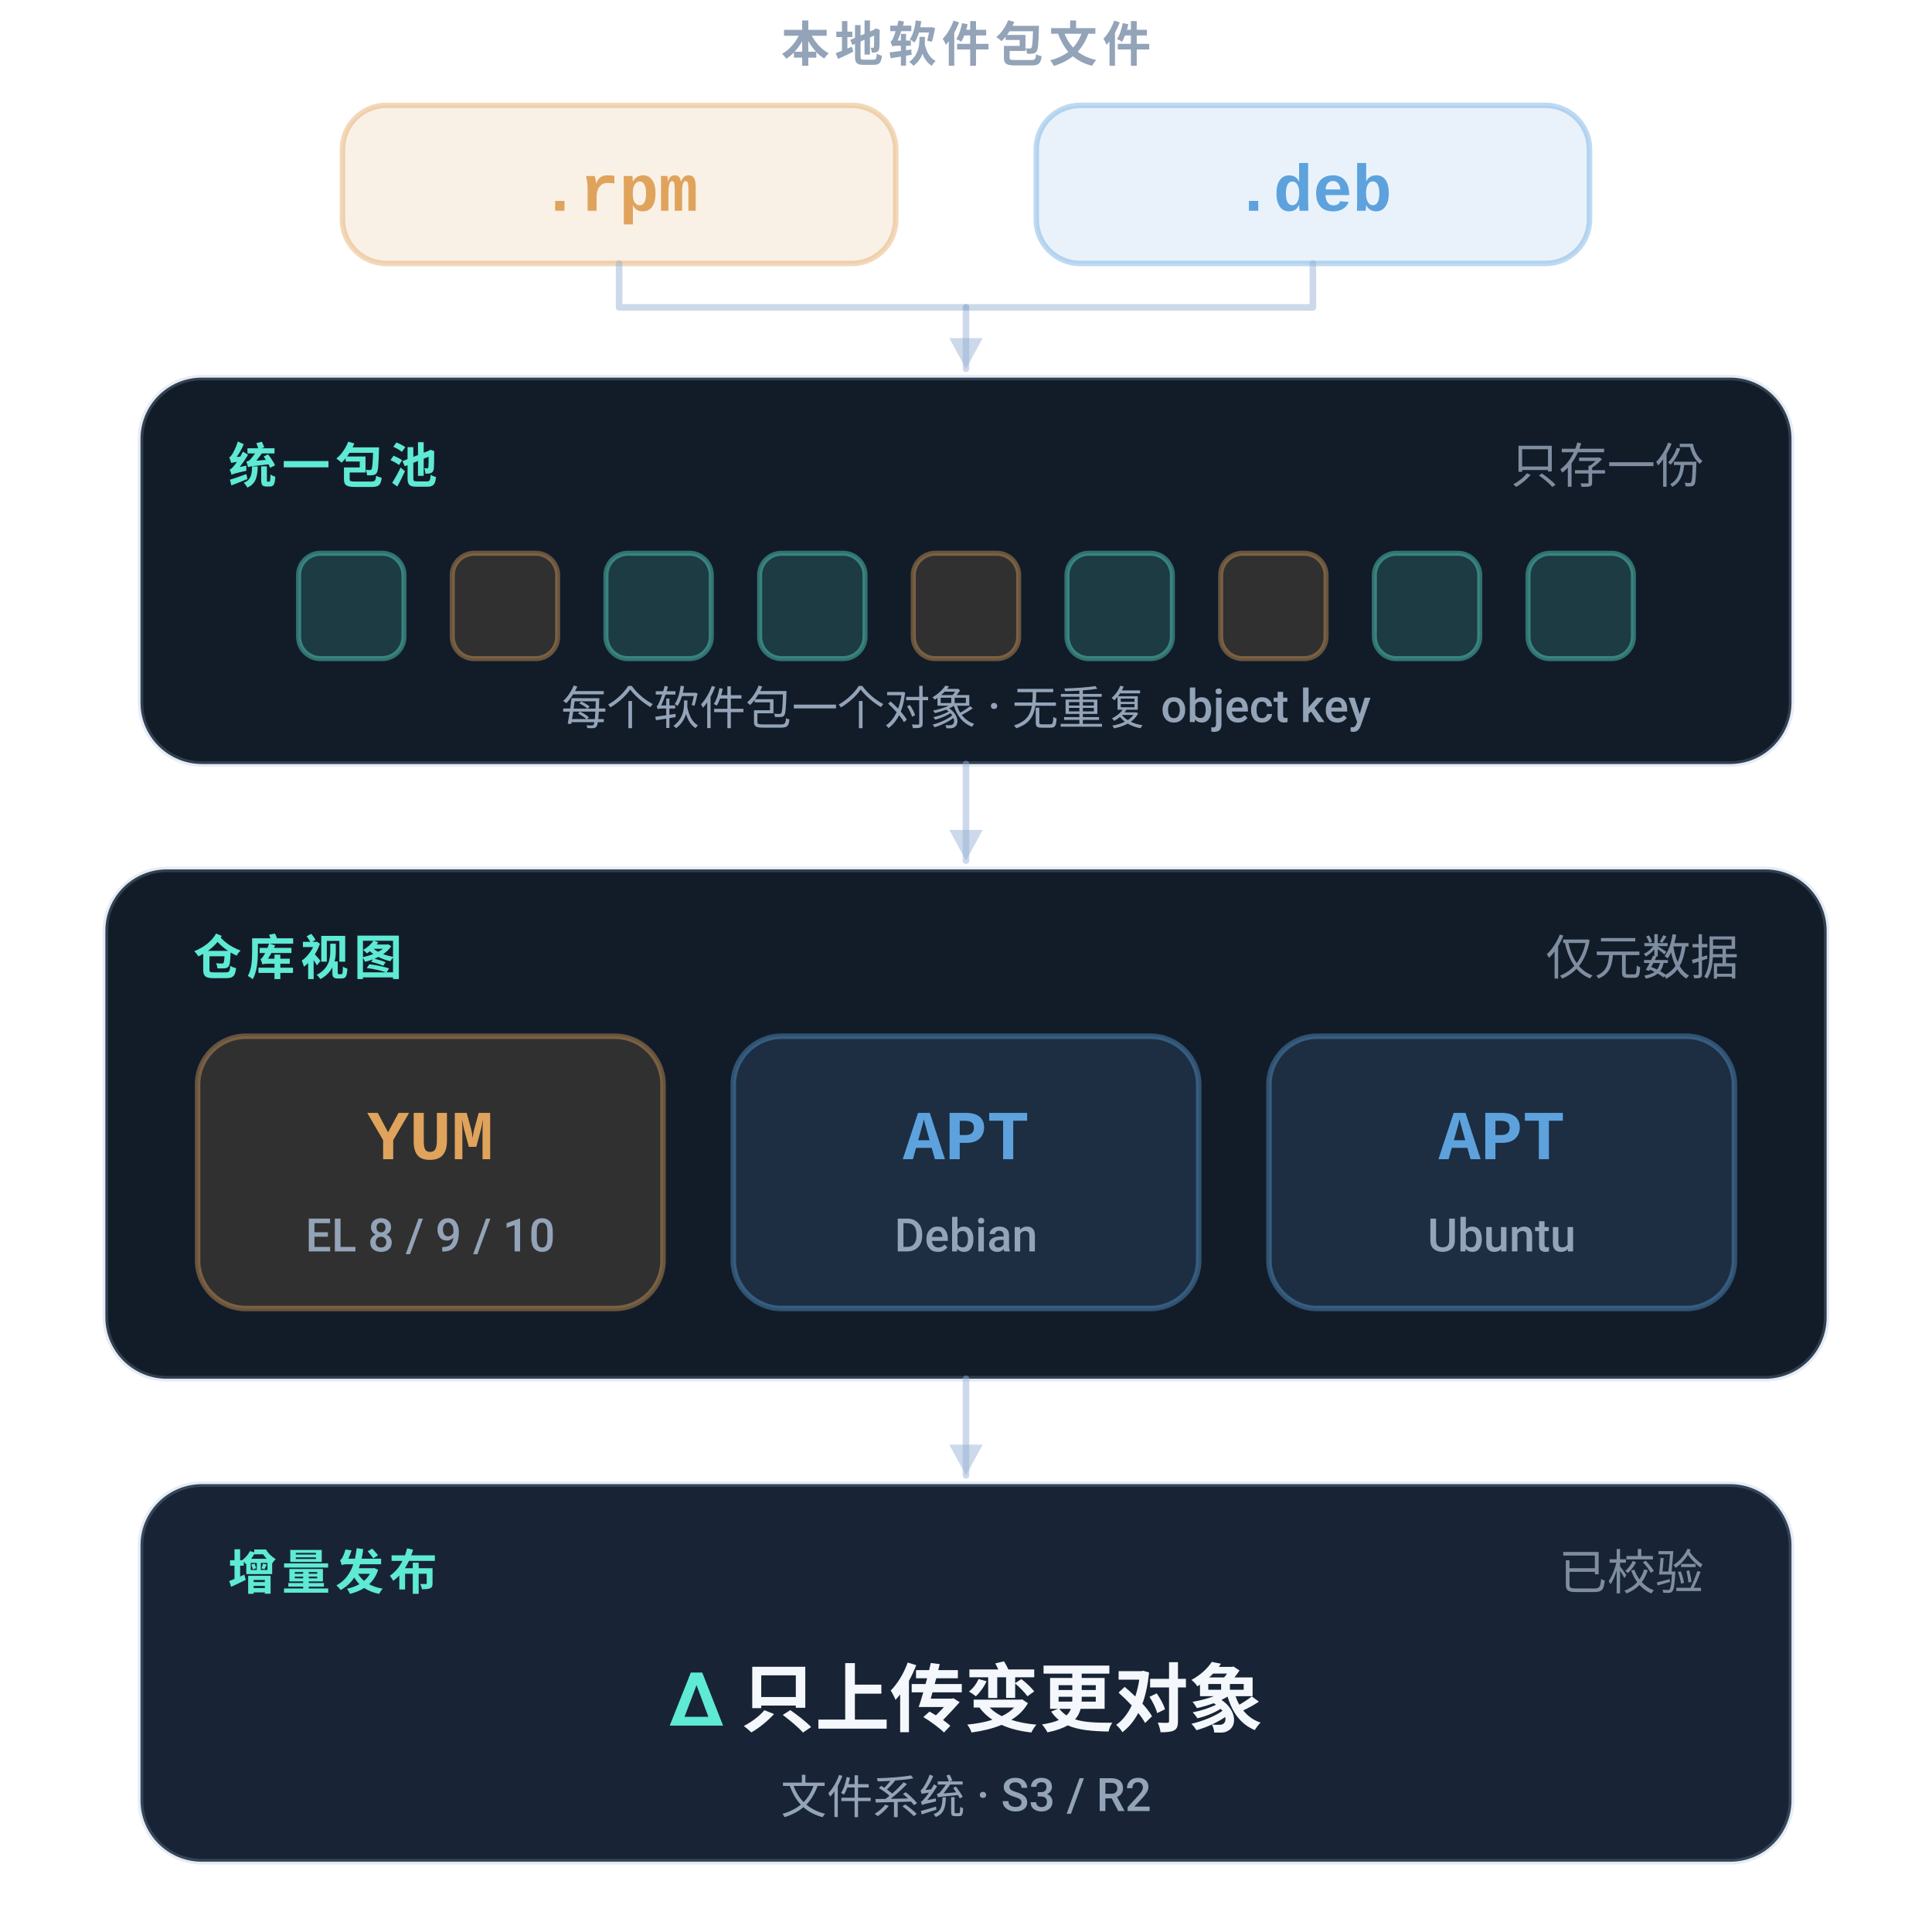
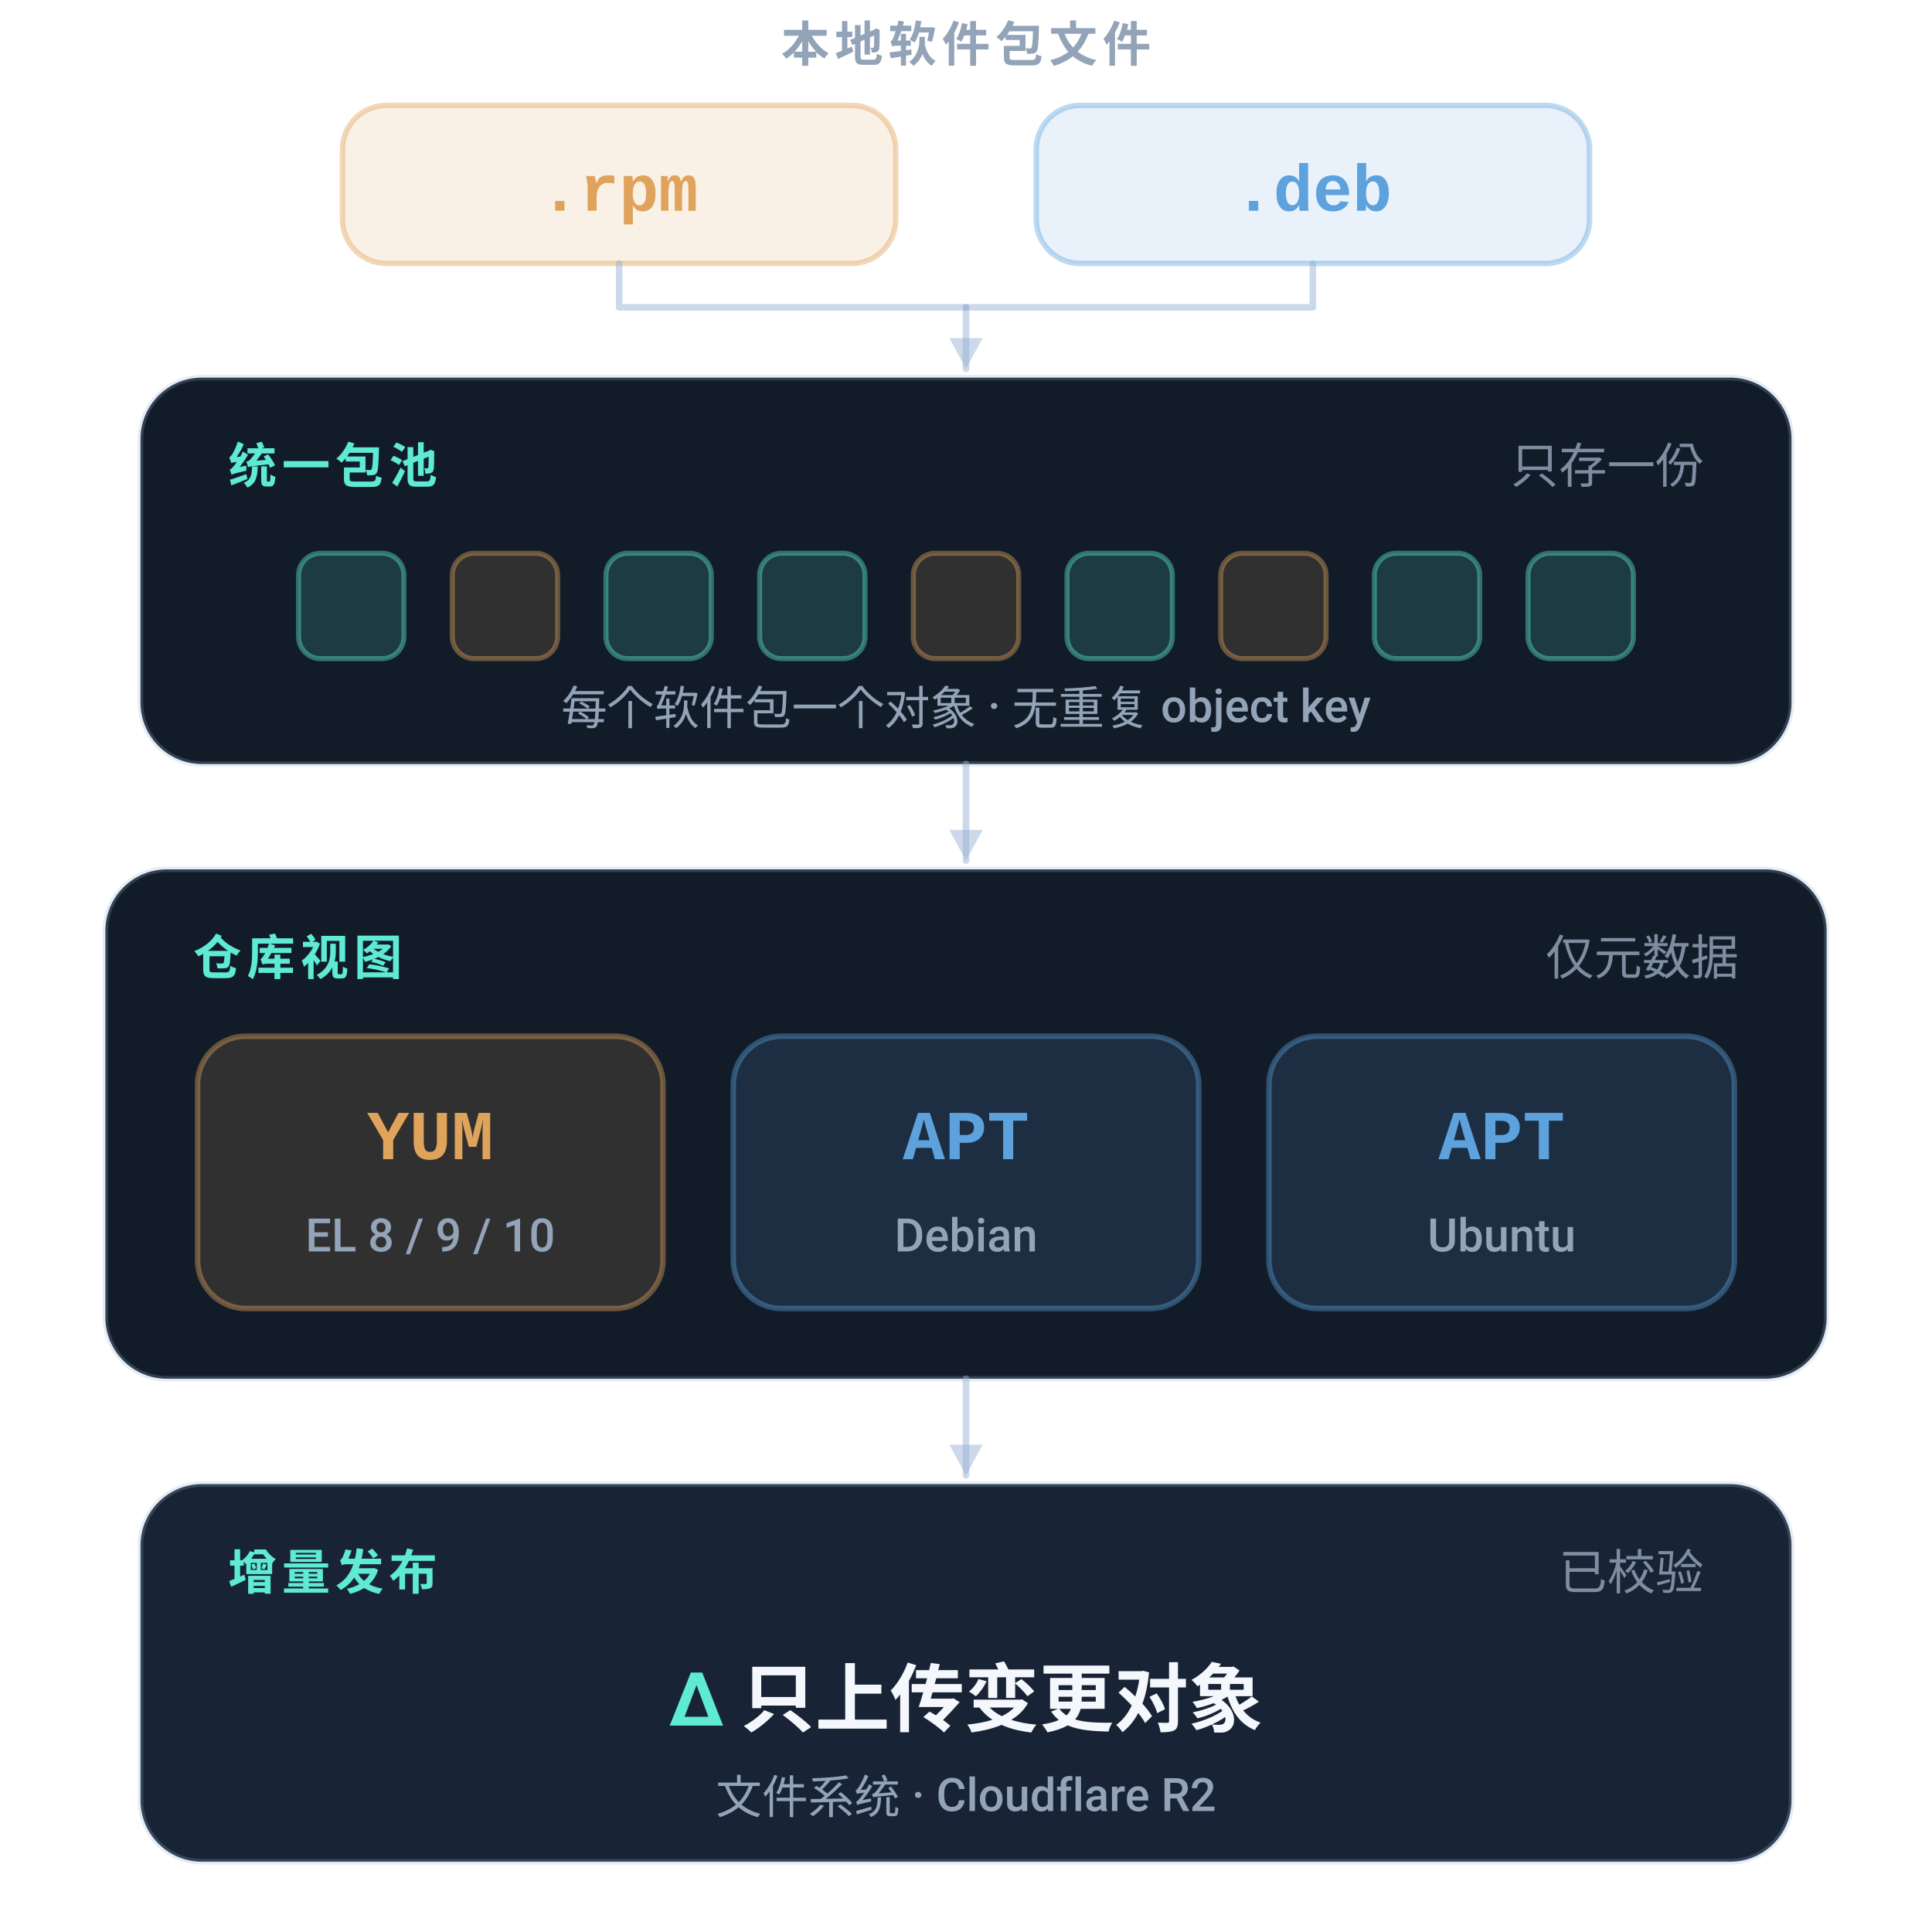
<svg xmlns="http://www.w3.org/2000/svg" width="440" height="436" viewBox="0 0 440 436" role="img" aria-labelledby="sow-arch-title" shape-rendering="geometricPrecision" text-rendering="geometricPrecision">
  <text x="220" y="14" text-anchor="middle" font-family="ui-sans-serif,system-ui,-apple-system,'Segoe UI',Roboto,'Helvetica Neue',Arial,sans-serif" font-size="11" font-weight="700" fill="#93a3b8" letter-spacing="1.2">本地软件包文件</text>
  <rect x="78" y="24" width="126" height="36" rx="10" fill="rgba(224,163,92,0.15)" stroke="rgba(224,163,92,0.42)" stroke-width="1.25" />
  <rect x="236" y="24" width="126" height="36" rx="10" fill="rgba(93,162,221,0.14)" stroke="rgba(93,162,221,0.40)" stroke-width="1.25" />
  <text x="141" y="48" text-anchor="middle" font-family="ui-monospace,SFMono-Regular,Menlo,Consolas,'Liberation Mono',monospace" font-size="15" font-weight="700" fill="#e0a35c">.rpm</text>
  <text x="299" y="48" text-anchor="middle" font-family="ui-monospace,SFMono-Regular,Menlo,Consolas,'Liberation Mono',monospace" font-size="15" font-weight="700" fill="#5da2dd">.deb</text>
  <path d="M 141.0 60.0 L 141.0 70.0 L 220.0 70.0" fill="none" stroke="rgba(148,176,210,0.48)" stroke-width="1.5" stroke-linecap="round" stroke-linejoin="round" />
  <path d="M 299.0 60.0 L 299.0 70.0 L 220.0 70.0" fill="none" stroke="rgba(148,176,210,0.48)" stroke-width="1.5" stroke-linecap="round" stroke-linejoin="round" />
  <path d="M 220.0 70.0 L 220.0 84.0" fill="none" stroke="rgba(148,176,210,0.48)" stroke-width="1.5" stroke-linecap="round" stroke-linejoin="round" />
  <path d="M 220.0 84.0 L 216.2 77.0 L 223.8 77.0 Z" fill="rgba(148,176,210,0.48)" />
  <rect x="32" y="86" width="376" height="88" rx="14" fill="#121c29" stroke="rgba(148,176,210,0.24)" stroke-width="1.25" />
  <text x="52" y="110" text-anchor="start" font-family="ui-sans-serif,system-ui,-apple-system,'Segoe UI',Roboto,'Helvetica Neue',Arial,sans-serif" font-size="11" font-weight="700" fill="#5eead4" letter-spacing="1.2">统一包池</text>
  <text x="388" y="110" text-anchor="end" font-family="ui-sans-serif,system-ui,-apple-system,'Segoe UI',Roboto,'Helvetica Neue',Arial,sans-serif" font-size="11" font-weight="500" fill="#7f8da1">只存一份</text>
  <rect x="68.0" y="126" width="24" height="24" rx="5" fill="rgba(94,234,212,0.15)" stroke="rgba(94,234,212,0.42)" stroke-width="1.15" />
  <rect x="103.0" y="126" width="24" height="24" rx="5" fill="rgba(224,163,92,0.15)" stroke="rgba(224,163,92,0.42)" stroke-width="1.15" />
  <rect x="138.0" y="126" width="24" height="24" rx="5" fill="rgba(94,234,212,0.15)" stroke="rgba(94,234,212,0.42)" stroke-width="1.15" />
  <rect x="173.0" y="126" width="24" height="24" rx="5" fill="rgba(94,234,212,0.15)" stroke="rgba(94,234,212,0.42)" stroke-width="1.15" />
  <rect x="208.0" y="126" width="24" height="24" rx="5" fill="rgba(224,163,92,0.15)" stroke="rgba(224,163,92,0.42)" stroke-width="1.15" />
  <rect x="243.0" y="126" width="24" height="24" rx="5" fill="rgba(94,234,212,0.15)" stroke="rgba(94,234,212,0.42)" stroke-width="1.15" />
  <rect x="278.0" y="126" width="24" height="24" rx="5" fill="rgba(224,163,92,0.15)" stroke="rgba(224,163,92,0.42)" stroke-width="1.15" />
  <rect x="313.0" y="126" width="24" height="24" rx="5" fill="rgba(94,234,212,0.15)" stroke="rgba(94,234,212,0.42)" stroke-width="1.15" />
  <rect x="348.0" y="126" width="24" height="24" rx="5" fill="rgba(94,234,212,0.15)" stroke="rgba(94,234,212,0.42)" stroke-width="1.15" />
  <text x="220" y="165" text-anchor="middle" font-family="ui-sans-serif,system-ui,-apple-system,'Segoe UI',Roboto,'Helvetica Neue',Arial,sans-serif" font-size="10.5" font-weight="500" fill="#93a3b8">每个软件包一个对象 · 无重复 object key</text>
  <path d="M 220.0 174.0 L 220.0 196.0" fill="none" stroke="rgba(148,176,210,0.48)" stroke-width="1.5" stroke-linecap="round" stroke-linejoin="round" />
  <path d="M 220.0 196.0 L 216.2 189.0 L 223.8 189.0 Z" fill="rgba(148,176,210,0.48)" />
  <rect x="24" y="198" width="392" height="116" rx="14" fill="#121c29" stroke="rgba(148,176,210,0.24)" stroke-width="1.25" />
  <text x="44" y="222" text-anchor="start" font-family="ui-sans-serif,system-ui,-apple-system,'Segoe UI',Roboto,'Helvetica Neue',Arial,sans-serif" font-size="11" font-weight="700" fill="#5eead4" letter-spacing="1.2">仓库视图</text>
  <text x="396" y="222" text-anchor="end" font-family="ui-sans-serif,system-ui,-apple-system,'Segoe UI',Roboto,'Helvetica Neue',Arial,sans-serif" font-size="11" font-weight="500" fill="#7f8da1">仅元数据</text>
  <rect x="45" y="236" width="106" height="62" rx="11" fill="rgba(224,163,92,0.15)" stroke="rgba(224,163,92,0.42)" stroke-width="1.25" />
  <text x="98" y="264" text-anchor="middle" font-family="ui-monospace,SFMono-Regular,Menlo,Consolas,'Liberation Mono',monospace" font-size="16" font-weight="700" fill="#e0a35c">YUM</text>
  <text x="98" y="285" text-anchor="middle" font-family="ui-sans-serif,system-ui,-apple-system,'Segoe UI',Roboto,'Helvetica Neue',Arial,sans-serif" font-size="10.5" font-weight="500" fill="#93a3b8">EL 8 / 9 / 10</text>
  <rect x="167" y="236" width="106" height="62" rx="11" fill="rgba(93,162,221,0.14)" stroke="rgba(93,162,221,0.40)" stroke-width="1.25" />
  <text x="220" y="264" text-anchor="middle" font-family="ui-monospace,SFMono-Regular,Menlo,Consolas,'Liberation Mono',monospace" font-size="16" font-weight="700" fill="#5da2dd">APT</text>
  <text x="220" y="285" text-anchor="middle" font-family="ui-sans-serif,system-ui,-apple-system,'Segoe UI',Roboto,'Helvetica Neue',Arial,sans-serif" font-size="10.5" font-weight="500" fill="#93a3b8">Debian</text>
  <rect x="289" y="236" width="106" height="62" rx="11" fill="rgba(93,162,221,0.14)" stroke="rgba(93,162,221,0.40)" stroke-width="1.25" />
  <text x="342" y="264" text-anchor="middle" font-family="ui-monospace,SFMono-Regular,Menlo,Consolas,'Liberation Mono',monospace" font-size="16" font-weight="700" fill="#5da2dd">APT</text>
  <text x="342" y="285" text-anchor="middle" font-family="ui-sans-serif,system-ui,-apple-system,'Segoe UI',Roboto,'Helvetica Neue',Arial,sans-serif" font-size="10.5" font-weight="500" fill="#93a3b8">Ubuntu</text>
  <path d="M 220.0 314.0 L 220.0 336.0" fill="none" stroke="rgba(148,176,210,0.48)" stroke-width="1.5" stroke-linecap="round" stroke-linejoin="round" />
  <path d="M 220.0 336.0 L 216.2 329.0 L 223.8 329.0 Z" fill="rgba(148,176,210,0.48)" />
  <rect x="32" y="338" width="376" height="86" rx="14" fill="#182435" stroke="rgba(148,176,210,0.24)" stroke-width="1.25" />
  <text x="52" y="362" text-anchor="start" font-family="ui-sans-serif,system-ui,-apple-system,'Segoe UI',Roboto,'Helvetica Neue',Arial,sans-serif" font-size="11" font-weight="700" fill="#5eead4" letter-spacing="1.2">增量发布</text>
  <text x="388" y="362" text-anchor="end" font-family="ui-sans-serif,system-ui,-apple-system,'Segoe UI',Roboto,'Helvetica Neue',Arial,sans-serif" font-size="11" font-weight="500" fill="#7f8da1">已校验</text>
  <text x="220" y="393" text-anchor="middle" font-family="ui-sans-serif,system-ui,-apple-system,'Segoe UI',Roboto,'Helvetica Neue',Arial,sans-serif" font-size="17" font-weight="700" fill="#f4f8fc">
    <tspan fill="#5eead4">Δ</tspan> 只上传变更对象</text>
-   <text x="220" y="413" text-anchor="middle" font-family="ui-sans-serif,system-ui,-apple-system,'Segoe UI',Roboto,'Helvetica Neue',Arial,sans-serif" font-size="10.5" font-weight="500" fill="#93a3b8">文件系统 · S3 / R2</text>
+   <text x="220" y="413" text-anchor="middle" font-family="ui-sans-serif,system-ui,-apple-system,'Segoe UI',Roboto,'Helvetica Neue',Arial,sans-serif" font-size="10.5" font-weight="500" fill="#93a3b8">文件系统 · Cloudflare R2</text>
</svg>
